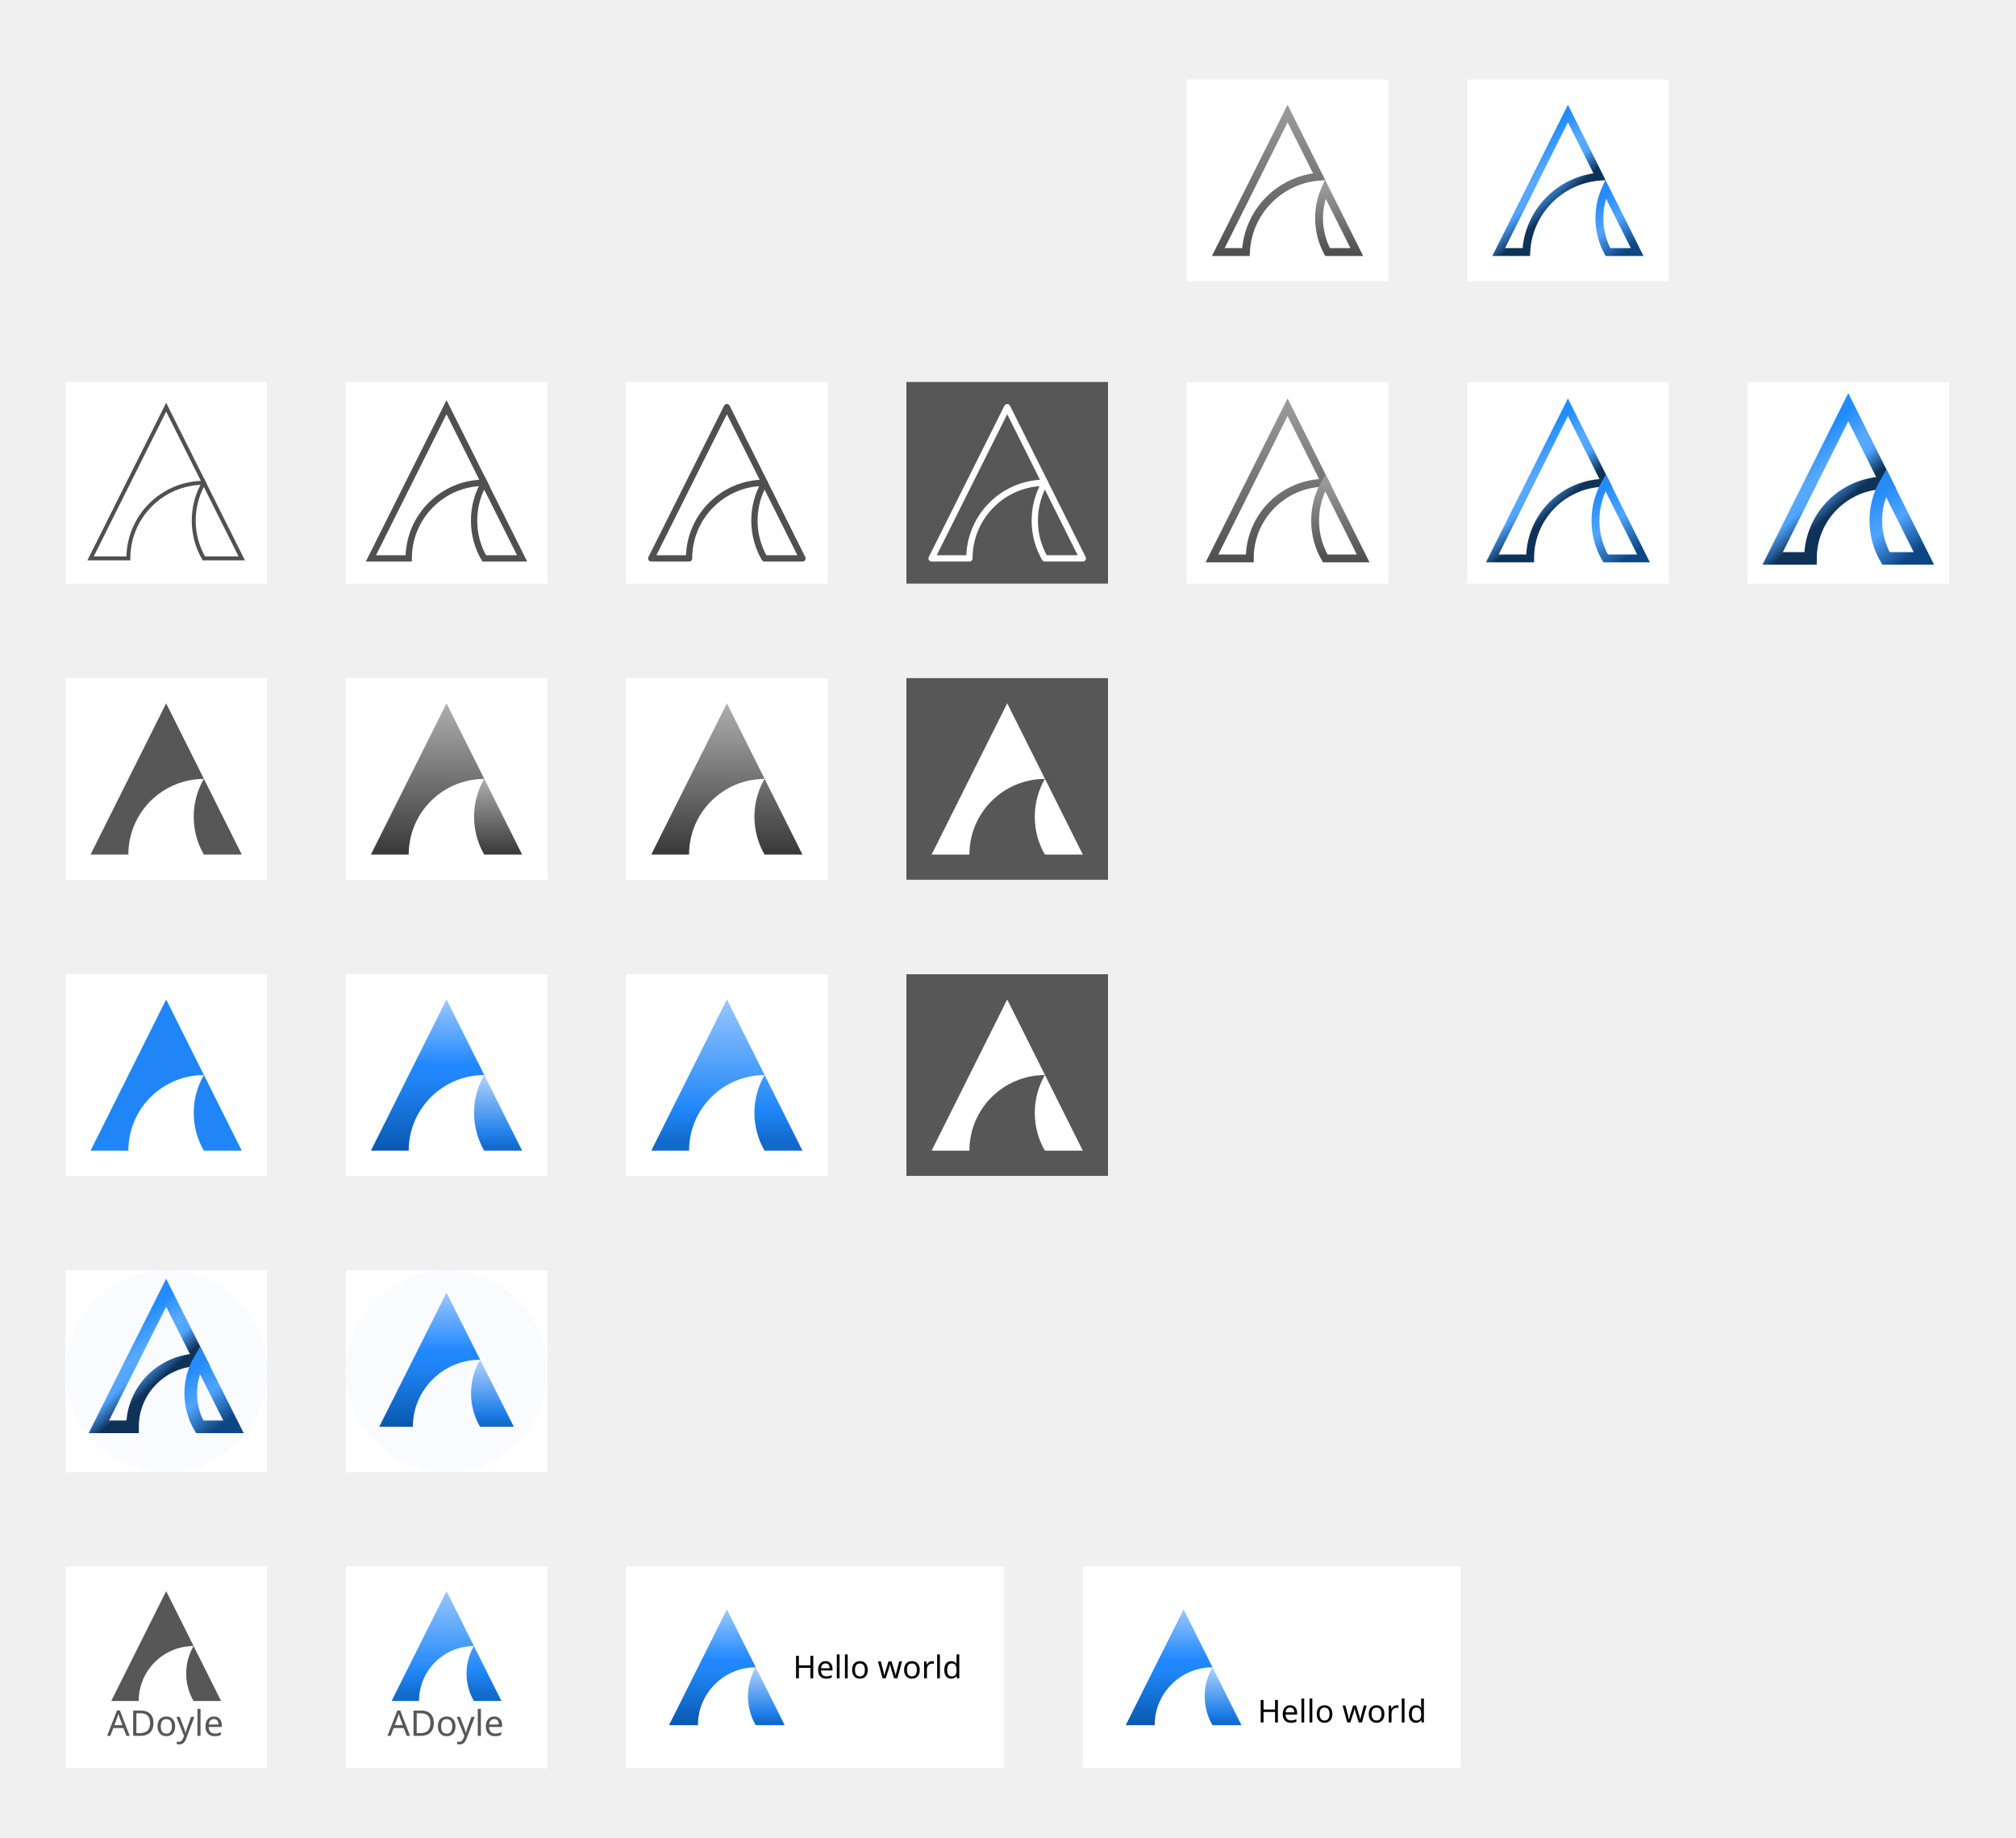
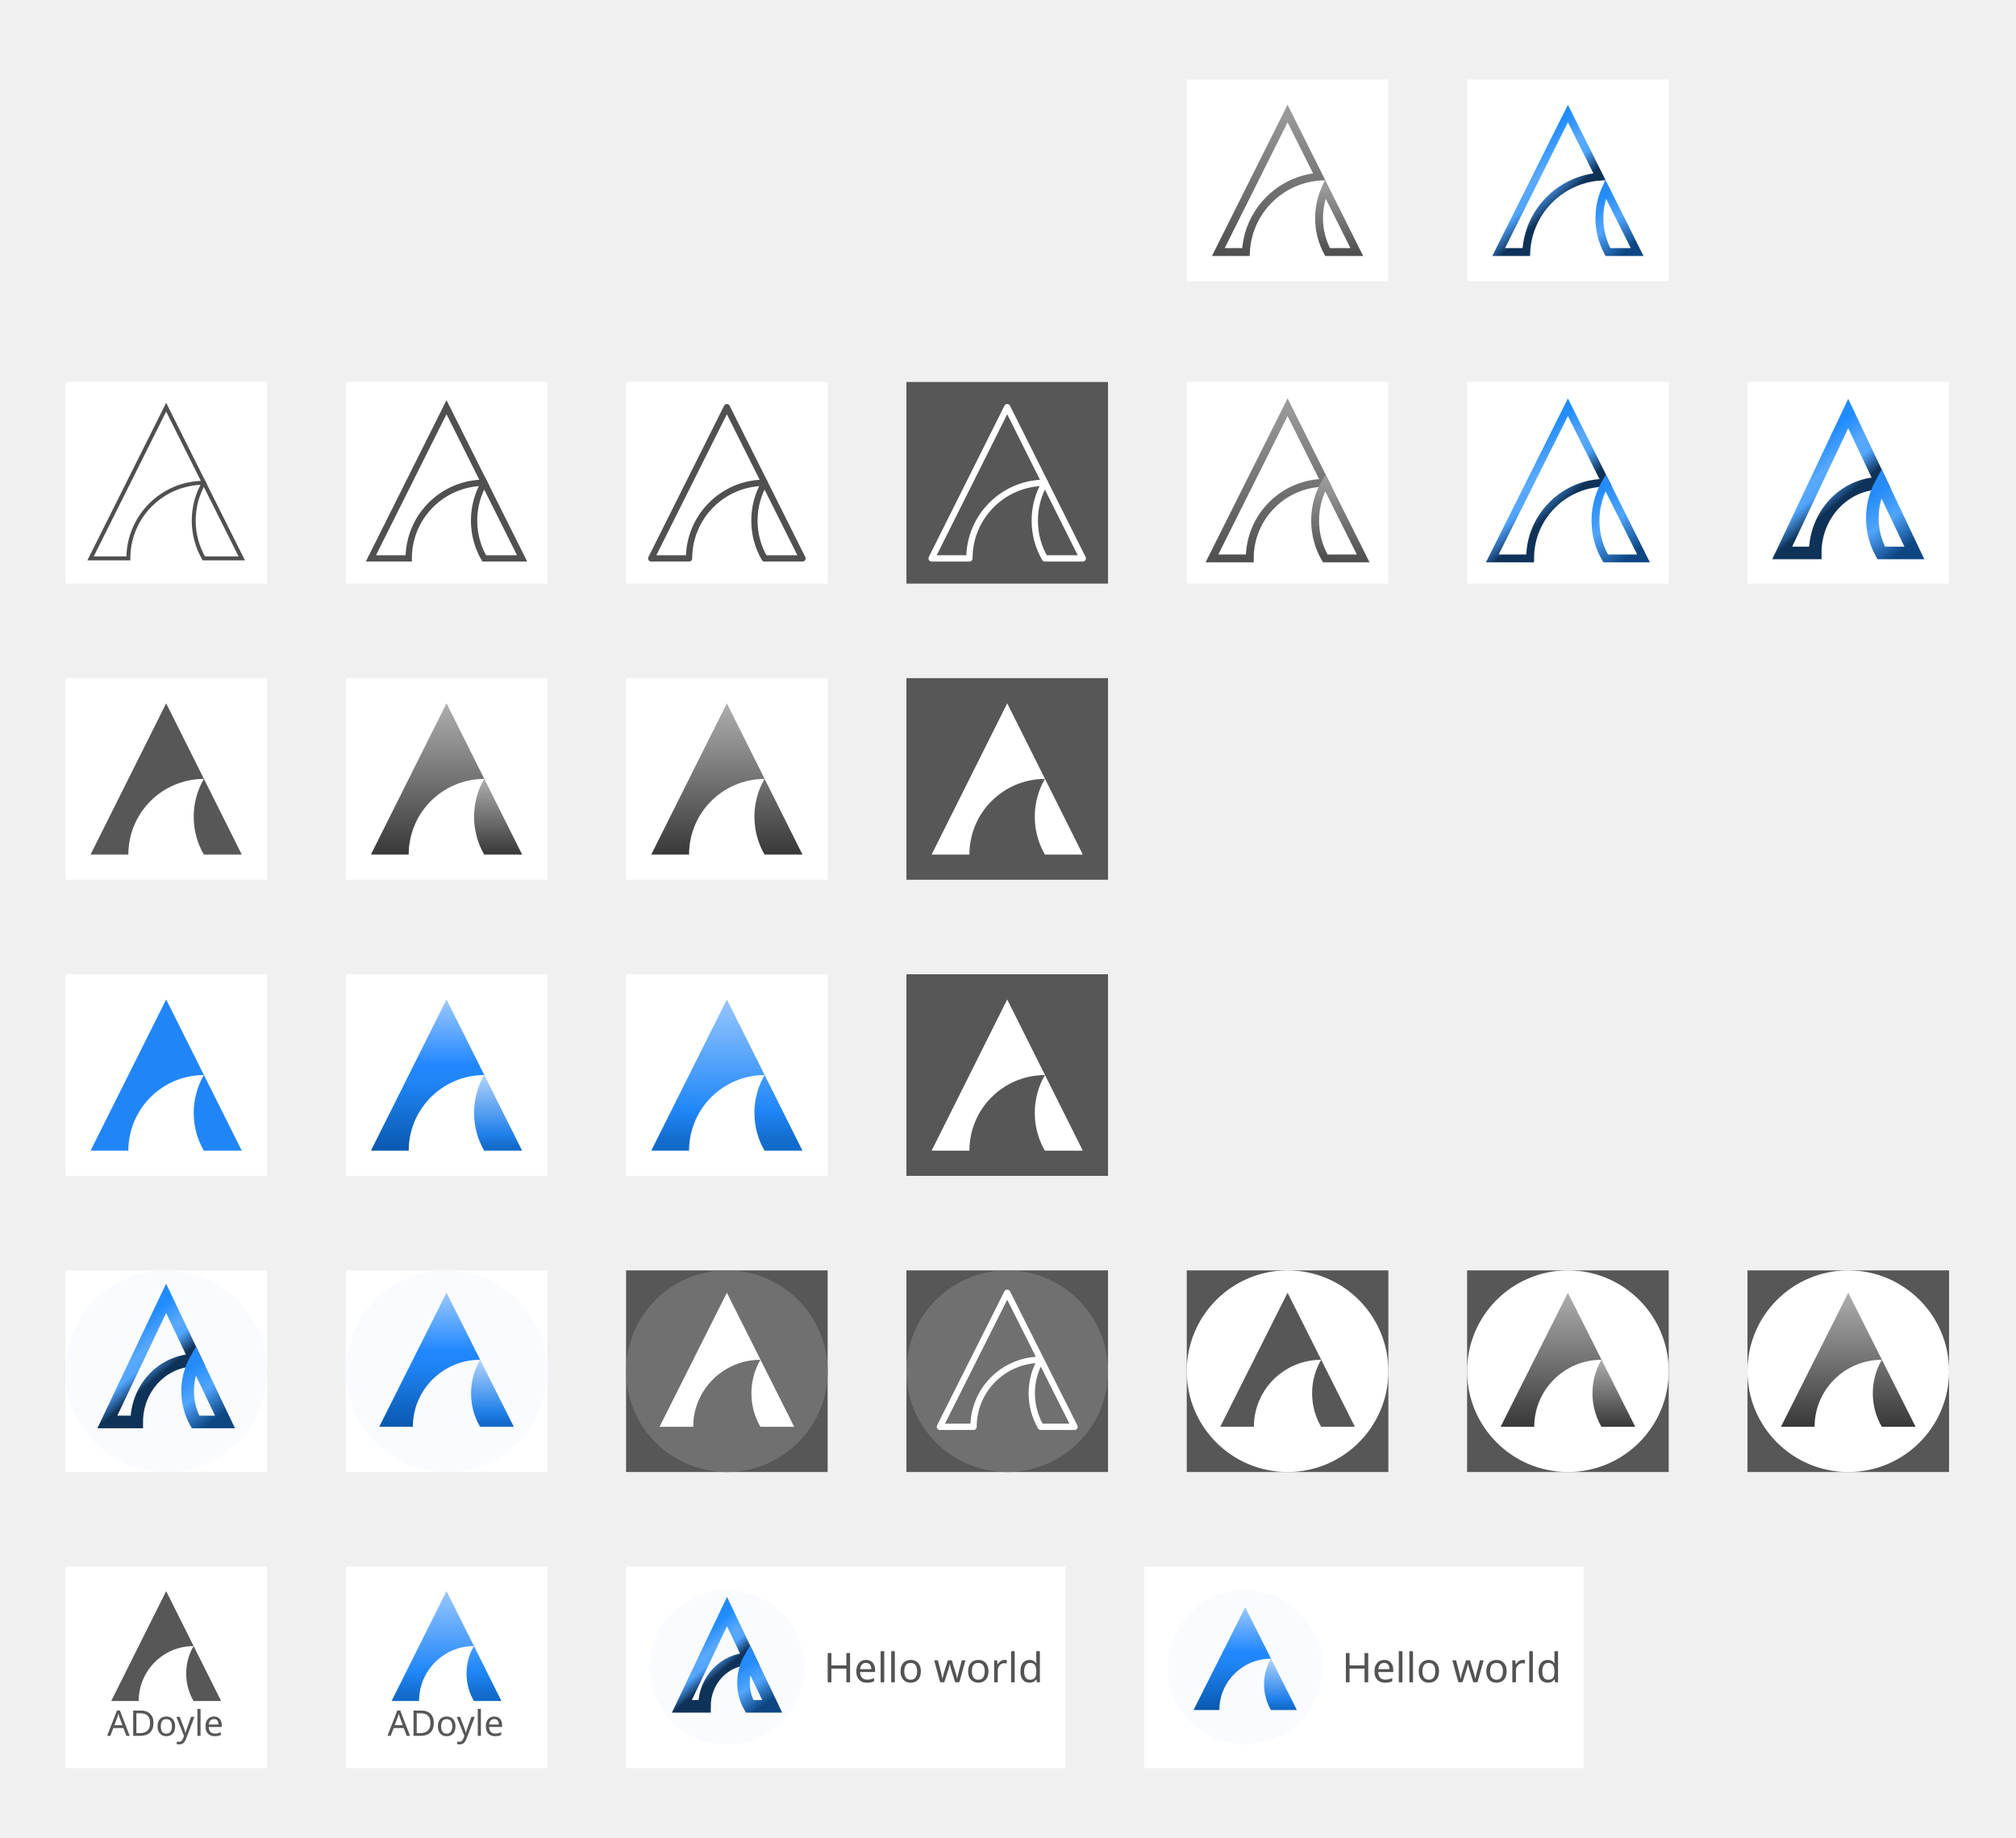
<svg xmlns="http://www.w3.org/2000/svg" width="2560px" height="2333px" viewBox="0 0 2560 2333" version="1.1" style="background: #F2F2F2;">
  <defs>
    <linearGradient x1="50%" y1="0%" x2="50%" y2="100%" id="linearGradient-1">
      <stop stop-color="#AEAEAE" offset="0%" />
      <stop stop-color="#383838" offset="100%" />
    </linearGradient>
    <linearGradient x1="50%" y1="0%" x2="50%" y2="100%" id="linearGradient-2">
      <stop stop-color="#AEAEAE" offset="0%" />
      <stop stop-color="#383838" offset="100%" />
    </linearGradient>
    <linearGradient x1="50%" y1="0%" x2="50%" y2="100%" id="linearGradient-3">
      <stop stop-color="#AEAEAE" offset="0%" />
      <stop stop-color="#383838" offset="100%" />
    </linearGradient>
    <linearGradient x1="50%" y1="0%" x2="50%" y2="100%" id="linearGradient-4">
      <stop stop-color="#9BC8FF" offset="0%" />
      <stop stop-color="#2087FF" offset="43.734%" />
      <stop stop-color="#2086F7" offset="53.188%" />
      <stop stop-color="#0958AF" offset="100%" />
      <stop stop-color="#0A5DB7" offset="100%" />
    </linearGradient>
    <linearGradient x1="50%" y1="0%" x2="50%" y2="94.619%" id="linearGradient-5">
      <stop stop-color="#B1D3FC" offset="0%" />
      <stop stop-color="#1F7FE9" offset="83.835%" />
      <stop stop-color="#136ACA" offset="99.987%" />
    </linearGradient>
    <linearGradient x1="50%" y1="0%" x2="50%" y2="94.657%" id="linearGradient-6">
      <stop stop-color="#97C6FF" offset="0%" />
      <stop stop-color="#2087F8" offset="77.216%" />
      <stop stop-color="#126ACA" offset="100%" />
    </linearGradient>
-     <linearGradient x1="50%" y1="0%" x2="50%" y2="100%" id="linearGradient-7">
+     <linearGradient x1="52.424%" y1="11.586%" x2="76.699%" y2="51.998%" id="linearGradient-7">
+       <stop stop-color="#218CFF" offset="0%" />
+       <stop stop-color="#5AA9FD" offset="43.13%" />
+       <stop stop-color="#50A5FF" offset="66.029%" />
+       <stop stop-color="#0F3258" offset="100%" />
+     </linearGradient>
+     <linearGradient x1="22.864%" y1="5.898%" x2="65.049%" y2="100%" id="linearGradient-8">
+       <stop stop-color="#258BF9" offset="0%" />
+       <stop stop-color="#50A5FF" offset="46.66%" />
+       <stop stop-color="#0D4683" offset="100%" />
+     </linearGradient>
+     <linearGradient x1="50%" y1="0%" x2="50%" y2="100%" id="linearGradient-9">
      <stop stop-color="#9BC8FF" offset="0%" />
      <stop stop-color="#2087FF" offset="43.734%" />
      <stop stop-color="#2086F7" offset="53.188%" />
      <stop stop-color="#0958AF" offset="100%" />
      <stop stop-color="#0A5DB7" offset="100%" />
    </linearGradient>
-     <linearGradient x1="50%" y1="0%" x2="50%" y2="94.619%" id="linearGradient-8">
+     <linearGradient x1="50%" y1="0%" x2="50%" y2="94.619%" id="linearGradient-10">
      <stop stop-color="#B1D3FC" offset="0%" />
      <stop stop-color="#1F7FE9" offset="83.835%" />
      <stop stop-color="#136ACA" offset="99.987%" />
    </linearGradient>
-     <linearGradient x1="50%" y1="0%" x2="50%" y2="100%" id="linearGradient-9">
+     <linearGradient x1="50%" y1="0%" x2="50%" y2="100%" id="linearGradient-11">
      <stop stop-color="#999999" offset="0%" />
      <stop stop-color="#505050" offset="100%" />
    </linearGradient>
-     <linearGradient x1="50%" y1="0%" x2="50%" y2="100%" id="linearGradient-10">
+     <linearGradient x1="50%" y1="0%" x2="50%" y2="100%" id="linearGradient-12">
      <stop stop-color="#999999" offset="0%" />
      <stop stop-color="#505050" offset="100%" />
    </linearGradient>
-     <linearGradient x1="52.672%" y1="11.586%" x2="79.434%" y2="51.998%" id="linearGradient-11">
+     <linearGradient x1="52.672%" y1="11.586%" x2="79.434%" y2="51.998%" id="linearGradient-13">
      <stop stop-color="#218CFF" offset="0%" />
      <stop stop-color="#5AA9FD" offset="43.13%" />
      <stop stop-color="#50A5FF" offset="66.029%" />
      <stop stop-color="#0F3258" offset="100%" />
    </linearGradient>
-     <linearGradient x1="20.229%" y1="5.898%" x2="66.51%" y2="100%" id="linearGradient-12">
+     <linearGradient x1="20.229%" y1="5.898%" x2="66.51%" y2="100%" id="linearGradient-14">
      <stop stop-color="#258BF9" offset="0%" />
      <stop stop-color="#50A5FF" offset="46.66%" />
      <stop stop-color="#0D4683" offset="100%" />
    </linearGradient>
-     <linearGradient x1="52.696%" y1="11.586%" x2="79.694%" y2="51.998%" id="linearGradient-13">
+     <linearGradient x1="52.396%" y1="11.586%" x2="76.395%" y2="51.998%" id="linearGradient-15">
      <stop stop-color="#218CFF" offset="0%" />
      <stop stop-color="#5AA9FD" offset="43.13%" />
      <stop stop-color="#50A5FF" offset="66.029%" />
      <stop stop-color="#0F3258" offset="100%" />
    </linearGradient>
-     <linearGradient x1="19.966%" y1="5.898%" x2="66.656%" y2="100%" id="linearGradient-14">
+     <linearGradient x1="23.173%" y1="5.898%" x2="64.878%" y2="100%" id="linearGradient-16">
      <stop stop-color="#258BF9" offset="0%" />
      <stop stop-color="#50A5FF" offset="46.66%" />
      <stop stop-color="#0D4683" offset="100%" />
    </linearGradient>
-     <linearGradient x1="50%" y1="0%" x2="50%" y2="100%" id="linearGradient-15">
+     <linearGradient x1="52.418%" y1="11.586%" x2="76.628%" y2="51.998%" id="linearGradient-17">
+       <stop stop-color="#218CFF" offset="0%" />
+       <stop stop-color="#5AA9FD" offset="43.13%" />
+       <stop stop-color="#50A5FF" offset="66.029%" />
+       <stop stop-color="#0F3258" offset="100%" />
+     </linearGradient>
+     <linearGradient x1="22.936%" y1="5.898%" x2="65.009%" y2="100%" id="linearGradient-18">
+       <stop stop-color="#258BF9" offset="0%" />
+       <stop stop-color="#50A5FF" offset="46.66%" />
+       <stop stop-color="#0D4683" offset="100%" />
+     </linearGradient>
+     <linearGradient x1="50%" y1="0%" x2="50%" y2="100%" id="linearGradient-19">
      <stop stop-color="#9BC8FF" offset="0%" />
      <stop stop-color="#2087FF" offset="43.734%" />
      <stop stop-color="#2086F7" offset="53.188%" />
      <stop stop-color="#0958AF" offset="100%" />
      <stop stop-color="#0A5DB7" offset="100%" />
    </linearGradient>
-     <linearGradient x1="50%" y1="0%" x2="50%" y2="94.619%" id="linearGradient-16">
+     <linearGradient x1="50%" y1="0%" x2="50%" y2="94.619%" id="linearGradient-20">
      <stop stop-color="#B1D3FC" offset="0%" />
      <stop stop-color="#1F7FE9" offset="83.835%" />
      <stop stop-color="#136ACA" offset="99.987%" />
    </linearGradient>
+     <linearGradient x1="50%" y1="0%" x2="50%" y2="100%" id="linearGradient-21">
+       <stop stop-color="#AEAEAE" offset="0%" />
+       <stop stop-color="#383838" offset="100%" />
+     </linearGradient>
+     <linearGradient x1="50%" y1="0%" x2="50%" y2="100%" id="linearGradient-22">
+       <stop stop-color="#AEAEAE" offset="0%" />
+       <stop stop-color="#383838" offset="100%" />
+     </linearGradient>
+     <linearGradient x1="50%" y1="0%" x2="50%" y2="100%" id="linearGradient-23">
+       <stop stop-color="#AEAEAE" offset="0%" />
+       <stop stop-color="#383838" offset="100%" />
+     </linearGradient>
  </defs>
  <g id="Page-1" stroke="none" stroke-width="1" fill="none" fill-rule="evenodd">
    <g id="logo/stereoscopic" transform="translate(439, 861)">
      <rect fill="#FFFFFF" x="0" y="0" width="256" height="256" />
      <path d="M176,128 C122.981,128 80,170.981 80,224 L32,224 L128,32 L176,128 Z" id="Combined-Shape" fill="url(#linearGradient-1)" />
      <path d="M175.927,127.855 L176,128 L224,224 L175.843,224 C167.675,209.88 163,193.486 163,176 C163,158.454 167.707,142.008 175.927,127.855 Z" id="Combined-Shape" fill="url(#linearGradient-2)" />
    </g>
    <g id="logo/gradual" transform="translate(795, 861)">
      <rect fill="#FFFFFF" x="0" y="0" width="256" height="256" />
      <path d="M176,128 L224,224 L175.843,224 C167.675,209.88 163,193.486 163,176 C163,158.514 167.675,142.12 175.843,128 C122.896,128.085 80,171.033 80,224 L32,224 L128,32 L175.927,127.855 L176,128 C175.948,128 175.895,128 175.843,128 Z" id="Combined-Shape" fill="url(#linearGradient-3)" />
    </g>
    <g id="logo/black-bg" transform="translate(1151, 861)">
      <rect fill="#575757" x="0" y="0" width="256" height="256" />
      <path d="M176,128 C122.981,128 80,170.981 80,224 L32,224 L128,32 L176,128 Z" id="Combined-Shape" fill="#FFFFFF" />
      <path d="M175.927,127.855 L176,128 L224,224 L175.843,224 C167.675,209.88 163,193.486 163,176 C163,158.454 167.707,142.008 175.927,127.855 Z" id="Combined-Shape" fill="#FFFFFF" />
    </g>
    <g id="logo/color/stereoscopic" transform="translate(439, 1237)">
      <rect fill="#FFFFFF" x="0" y="0" width="256" height="256" />
      <path d="M176,128 C122.981,128 80,170.981 80,224 L32,224 L128,32 L176,128 Z" id="Combined-Shape" fill="url(#linearGradient-4)" />
      <path d="M175.927,127.855 L176,128 L224,224 L175.843,224 C167.675,209.88 163,193.486 163,176 C163,158.454 167.707,142.008 175.927,127.855 Z" id="Combined-Shape" fill="url(#linearGradient-5)" />
    </g>
    <g id="logo/color/gradual" transform="translate(795, 1237)">
      <rect fill="#FFFFFF" x="0" y="0" width="256" height="256" />
      <path d="M176,128 L224,224 L175.843,224 C167.675,209.88 163,193.486 163,176 C163,158.514 167.675,142.12 175.843,128 C122.896,128.085 80,171.033 80,224 L32,224 L128,32 L175.927,127.855 L176,128 C175.948,128 175.895,128 175.843,128 Z" id="Combined-Shape" fill="url(#linearGradient-6)" />
    </g>
    <g id="logo/color/black-bg" transform="translate(1151, 1237)">
      <rect fill="#575757" x="0" y="0" width="256" height="256" />
      <path d="M176,128 C122.981,128 80,170.981 80,224 L32,224 L128,32 L176,128 Z" id="Combined-Shape" fill="#FFFFFF" />
      <path d="M175.927,127.855 L176,128 L224,224 L175.843,224 C167.675,209.88 163,193.486 163,176 C163,158.454 167.707,142.008 175.927,127.855 Z" id="Combined-Shape" fill="#FFFFFF" />
    </g>
    <g id="logo/color/flat" transform="translate(83, 1237)">
      <rect fill="#FFFFFF" x="0" y="0" width="256" height="256" />
      <path d="M176,128 C122.981,128 80,170.981 80,224 L32,224 L128,32 L176,128 Z" id="Combined-Shape" fill="#2086F8" />
      <path d="M175.927,127.855 L176,128 L224,224 L175.843,224 C167.675,209.88 163,193.486 163,176 C163,158.454 167.707,142.008 175.927,127.855 Z" id="Combined-Shape" fill="#2086F8" />
    </g>
    <g id="logo-with-text/color" transform="translate(439, 1989)">
      <rect fill="#FFFFFF" x="0" y="0" width="256" height="256" />
      <g id="logo/color/gradual" transform="translate(35, 8)" fill="url(#linearGradient-6)">
        <path d="M127.875,93 L162.75,162.75 L127.761,162.75 C121.826,152.491 118.43,140.58 118.43,127.875 C118.43,115.171 121.826,103.259 127.761,93 C89.292,93.062 58.125,124.266 58.125,162.75 L23.25,162.75 L93,23.25 L127.822,92.894 L127.875,93 C127.837,93 127.799,93 127.761,93 Z" id="Combined-Shape" />
      </g>
      <text id="ADoyle" font-family="PingFangSC-Medium, PingFang SC" font-size="45" font-weight="400" fill="#575757">
        <tspan x="53" y="215">ADoyle</tspan>
      </text>
    </g>
    <g id="logo-with-text" transform="translate(83, 1989)">
      <rect fill="#FFFFFF" x="0" y="0" width="256" height="256" />
      <g id="logo/flat" transform="translate(35, 8)" fill="#575757">
        <path d="M127.875,93 C89.353,93 58.125,124.228 58.125,162.75 L23.25,162.75 L93,23.25 L127.875,93 Z" id="Combined-Shape" />
        <path d="M127.822,92.894 L127.875,93 L162.75,162.75 L127.761,162.75 C121.826,152.491 118.43,140.58 118.43,127.875 C118.43,115.127 121.85,103.178 127.822,92.894 Z" id="Combined-Shape" />
      </g>
      <text id="ADoyle" font-family="PingFangSC-Medium, PingFang SC" font-size="45" font-weight="400" fill="#575757">
        <tspan x="53" y="215">ADoyle</tspan>
      </text>
    </g>
-     <g id="logo-with-long-text/middle" transform="translate(795, 1989)">
-       <rect fill="#FFFFFF" x="0" y="0" width="480" height="256" />
-       <g id="logo/color/stereoscopic" transform="translate(30, 30)">
-         <path d="M134.75,98 C94.157,98 61.25,130.907 61.25,171.5 L24.5,171.5 L98,24.5 L134.75,98 Z" id="Combined-Shape" fill="url(#linearGradient-7)" />
-         <path d="M134.694,97.889 L134.75,98 L171.5,171.5 L134.63,171.5 C128.376,160.689 124.797,148.138 124.797,134.75 C124.797,121.316 128.401,108.725 134.694,97.889 Z" id="Combined-Shape" fill="url(#linearGradient-8)" />
-       </g>
-       <text id="Hello-world" font-family="PingFangSC-Regular, PingFang SC" font-size="40" font-weight="normal" fill="#000000">
-         <tspan x="212" y="142">Hello world</tspan>
+     <g id="logo-with-long-text/circle-border" transform="translate(795, 1989)">
+       <rect fill="#FFFFFF" x="0" y="0" width="558" height="256" />
+       <g id="logo/circle-colored-bg/border" transform="translate(30, 30)">
+         <g id="BG---light" stroke-width="1" fill-rule="evenodd" fill="#FAFBFF">
+           <circle id="椭圆形" cx="98" cy="98" r="98" />
+         </g>
+         <g id="logo/color/border/medium" transform="translate(10.71875, 0)" stroke-width="16">
+           <path d="M116.113,87.356 C84.464,87.356 58.808,114.294 58.808,147.525 L30.155,147.525 L87.46,27.188 L116.113,87.356 Z" id="Combined-Shape" stroke="url(#linearGradient-7)" />
+           <path d="M116.142,87.356 L116.185,87.447 L144.864,147.525 L116.091,147.525 C111.211,138.688 108.418,128.429 108.418,117.486 C108.418,106.505 111.23,96.213 116.142,87.356 Z" id="Combined-Shape" stroke="url(#linearGradient-8)" />
+         </g>
+       </g>
+       <text id="Hello-world" font-family="PingFangSC-Medium, PingFang SC" font-size="52" font-weight="400" fill="#535353">
+         <tspan x="251" y="147">Hello world</tspan>
      </text>
    </g>
-     <g id="logo-with-long-text/down" transform="translate(1375, 1989)">
-       <rect fill="#FFFFFF" x="0" y="0" width="480" height="256" />
-       <g id="logo/color/stereoscopic" transform="translate(30, 30)">
-         <path d="M134.75,98 C94.157,98 61.25,130.907 61.25,171.5 L24.5,171.5 L98,24.5 L134.75,98 Z" id="Combined-Shape" fill="url(#linearGradient-7)" />
-         <path d="M134.694,97.889 L134.75,98 L171.5,171.5 L134.63,171.5 C128.376,160.689 124.797,148.138 124.797,134.75 C124.797,121.316 128.401,108.725 134.694,97.889 Z" id="Combined-Shape" fill="url(#linearGradient-8)" />
-       </g>
-       <text id="Hello-world" font-family="PingFangSC-Regular, PingFang SC" font-size="40" font-weight="normal" fill="#000000">
-         <tspan x="222" y="198">Hello world</tspan>
+     <g id="logo-with-long-text/circle-stereoscopic" transform="translate(1453, 1989)">
+       <rect fill="#FFFFFF" x="0" y="0" width="558" height="256" />
+       <g id="logo/circle-colored-bg/stereoscopic" transform="translate(30, 30)">
+         <g id="BG---light" stroke-width="1" fill="#FAFBFF">
+           <circle id="椭圆形" cx="98" cy="98" r="98" />
+         </g>
+         <g id="logo/color/stereoscopic" transform="translate(10.71875, 0)">
+           <path d="M120.312,87 C84.069,87 54.688,116.213 54.688,152.25 L21.875,152.25 L87.5,21.75 L120.312,87 Z" id="Combined-Shape" fill="url(#linearGradient-9)" />
+           <path d="M120.263,86.901 L120.312,87 L153.125,152.25 L120.205,152.25 C114.622,142.653 111.426,131.51 111.426,119.625 C111.426,107.699 114.644,96.521 120.263,86.901 Z" id="Combined-Shape" fill="url(#linearGradient-10)" />
+         </g>
+       </g>
+       <text id="Hello-world" font-family="PingFangSC-Medium, PingFang SC" font-size="52" font-weight="400" fill="#535353">
+         <tspan x="251" y="147">Hello world</tspan>
      </text>
    </g>
    <g id="logo/flat" transform="translate(83, 861)">
      <rect fill="#FFFFFF" x="0" y="0" width="256" height="256" />
      <path d="M176,128 C122.981,128 80,170.981 80,224 L32,224 L128,32 L176,128 Z" id="Combined-Shape" fill="#575757" />
      <path d="M175.927,127.855 L176,128 L224,224 L175.843,224 C167.675,209.88 163,193.486 163,176 C163,158.454 167.707,142.008 175.927,127.855 Z" id="Combined-Shape" fill="#575757" />
    </g>
    <g id="logo/border/thin" transform="translate(83, 485)">
      <rect fill="#FFFFFF" x="0" y="0" width="256" height="256" />
      <path d="M176,128 C122.981,128 80,170.981 80,224 L32,224 L128,32 L176,128 Z" id="Combined-Shape" stroke="#505050" stroke-width="5" />
      <path d="M175.927,127.855 L176,128 L224,224 L175.843,224 C167.675,209.88 163,193.486 163,176 C163,158.454 167.707,142.008 175.927,127.855 Z" id="Combined-Shape" stroke="#505050" stroke-width="5" />
    </g>
    <g id="logo/border/medium" transform="translate(439, 485)">
      <rect fill="#FFFFFF" x="0" y="0" width="256" height="256" />
      <path d="M176,128 C122.981,128 80,170.981 80,224 L32,224 L128,32 L176,128 Z" id="Combined-Shape" stroke="#505050" stroke-width="8" />
      <path d="M175.927,127.855 L176,128 L224,224 L175.843,224 C167.675,209.88 163,193.486 163,176 C163,158.454 167.707,142.008 175.927,127.855 Z" id="Combined-Shape" stroke="#505050" stroke-width="8" />
    </g>
    <g id="logo/border/medium/round" transform="translate(795, 485)">
      <rect fill="#FFFFFF" x="0" y="0" width="256" height="256" />
      <path d="M176,128 C122.981,128 80,170.981 80,224 L32,224 L128,32 L176,128 Z" id="Combined-Shape" stroke="#505050" stroke-width="8" stroke-linejoin="round" />
      <path d="M175.927,127.855 L176,128 L224,224 L175.843,224 C167.675,209.88 163,193.486 163,176 C163,158.454 167.707,142.008 175.927,127.855 Z" id="Combined-Shape" stroke="#505050" stroke-width="8" stroke-linejoin="round" />
    </g>
    <g id="logo/border/black-bg" transform="translate(1151, 485)">
      <rect fill="#575757" x="0" y="0" width="256" height="256" />
      <path d="M176,128 C122.981,128 80,170.981 80,224 L32,224 L128,32 L176,128 Z" id="Combined-Shape" stroke="#FFFFFF" stroke-width="8" stroke-linejoin="round" />
      <path d="M175.927,127.855 L176,128 L224,224 L175.843,224 C167.675,209.88 163,193.486 163,176 C163,158.454 167.707,142.008 175.927,127.855 Z" id="Combined-Shape" stroke="#FFFFFF" stroke-width="8" stroke-linejoin="round" />
    </g>
    <g id="logo/border/stereoscopic/thin" transform="translate(1507, 485)">
      <rect fill="#FFFFFF" x="0" y="0" width="256" height="256" />
-       <path d="M176,128 C122.981,128 80,170.981 80,224 L32,224 L128,32 L176,128 Z" id="Combined-Shape" stroke="url(#linearGradient-9)" stroke-width="10" />
-       <path d="M175.927,127.855 L176,128 L224,224 L175.843,224 C167.675,209.88 163,193.486 163,176 C163,158.454 167.707,142.008 175.927,127.855 Z" id="Combined-Shape" stroke="url(#linearGradient-10)" stroke-width="10" />
-     </g>
-     <g id="logo/border/stereoscopic/thin/inner" transform="translate(1507, 101)">
-       <rect fill="#FFFFFF" x="0" y="0" width="256" height="256" />
-       <path d="M168.063,123.307 L128,43.18 L40.09,219 L75.122,219 C77.599,168.181 117.636,127.227 168.063,123.307 Z" id="Combined-Shape" stroke="url(#linearGradient-9)" stroke-width="10" />
-       <path d="M175.87,138.921 C170.716,150.455 168,163.026 168,176 C168,191.23 171.743,205.904 178.779,219 L215.91,219 L175.87,138.921 Z" id="Combined-Shape" stroke="url(#linearGradient-10)" stroke-width="10" />
-     </g>
-     <g id="logo/color/border/thin" transform="translate(1863, 485)">
-       <rect fill="#FFFFFF" x="0" y="0" width="256" height="256" />
      <path d="M176,128 C122.981,128 80,170.981 80,224 L32,224 L128,32 L176,128 Z" id="Combined-Shape" stroke="url(#linearGradient-11)" stroke-width="10" />
      <path d="M175.927,127.855 L176,128 L224,224 L175.843,224 C167.675,209.88 163,193.486 163,176 C163,158.454 167.707,142.008 175.927,127.855 Z" id="Combined-Shape" stroke="url(#linearGradient-12)" stroke-width="10" />
    </g>
-     <g id="logo/color/border/thin/inner" transform="translate(1863, 101)">
+     <g id="logo/border/stereoscopic/thin/inner" transform="translate(1507, 101)">
      <rect fill="#FFFFFF" x="0" y="0" width="256" height="256" />
      <path d="M168.063,123.307 L128,43.18 L40.09,219 L75.122,219 C77.599,168.181 117.636,127.227 168.063,123.307 Z" id="Combined-Shape" stroke="url(#linearGradient-11)" stroke-width="10" />
      <path d="M175.87,138.921 C170.716,150.455 168,163.026 168,176 C168,191.23 171.743,205.904 178.779,219 L215.91,219 L175.87,138.921 Z" id="Combined-Shape" stroke="url(#linearGradient-12)" stroke-width="10" />
    </g>
+     <g id="logo/color/border/thin" transform="translate(1863, 485)">
+       <rect fill="#FFFFFF" x="0" y="0" width="256" height="256" />
+       <path d="M176,128 C122.981,128 80,170.981 80,224 L32,224 L128,32 L176,128 Z" id="Combined-Shape" stroke="url(#linearGradient-13)" stroke-width="10" />
+       <path d="M175.927,127.855 L176,128 L224,224 L175.843,224 C167.675,209.88 163,193.486 163,176 C163,158.454 167.707,142.008 175.927,127.855 Z" id="Combined-Shape" stroke="url(#linearGradient-14)" stroke-width="10" />
+     </g>
+     <g id="logo/color/border/thin/inner" transform="translate(1863, 101)">
+       <rect fill="#FFFFFF" x="0" y="0" width="256" height="256" />
+       <path d="M168.063,123.307 L128,43.18 L40.09,219 L75.122,219 C77.599,168.181 117.636,127.227 168.063,123.307 Z" id="Combined-Shape" stroke="url(#linearGradient-13)" stroke-width="10" />
+       <path d="M175.87,138.921 C170.716,150.455 168,163.026 168,176 C168,191.23 171.743,205.904 178.779,219 L215.91,219 L175.87,138.921 Z" id="Combined-Shape" stroke="url(#linearGradient-14)" stroke-width="10" />
+     </g>
    <g id="logo/color/border/medium" transform="translate(2219, 485)">
      <rect fill="#FFFFFF" x="0" y="0" width="256" height="256" />
-       <path d="M176,128 C122.981,128 80,170.981 80,224 L32,224 L128,32 L176,128 Z" id="Combined-Shape" stroke="url(#linearGradient-11)" stroke-width="16" />
-       <path d="M175.927,127.855 L176,128 L224,224 L175.843,224 C167.675,209.88 163,193.486 163,176 C163,158.454 167.707,142.008 175.927,127.855 Z" id="Combined-Shape" stroke="url(#linearGradient-12)" stroke-width="16" />
-     </g>
-     <g id="logo/color/circle-bg/order" transform="translate(83, 1613)">
+       <path d="M169.856,128.524 C123.559,128.524 86.027,168.157 86.027,217.048 L44.112,217.048 L127.942,40 L169.856,128.524 Z" id="Combined-Shape" stroke="url(#linearGradient-15)" stroke-width="16" />
+       <path d="M169.899,128.524 L169.962,128.658 L211.915,217.048 L169.825,217.048 C162.686,204.047 158.6,188.952 158.6,172.853 C158.6,156.698 162.714,141.555 169.899,128.524 Z" id="Combined-Shape" stroke="url(#linearGradient-16)" stroke-width="16" />
+     </g>
+     <g id="logo/circle-colored-bg/border" transform="translate(83, 1613)">
      <rect fill="#FFFFFF" x="0" y="0" width="256" height="256" />
      <g id="BG---light" fill="#FAFBFF">
        <circle id="椭圆形" cx="128" cy="128" r="128" />
      </g>
      <g id="logo/color/border/medium" transform="translate(14, 0)" stroke-width="16">
-         <path d="M156.75,113.5 C109.53,113.5 71.25,151.612 71.25,198.625 L28.5,198.625 L114,28.375 L156.75,113.5 Z" id="Combined-Shape" stroke="url(#linearGradient-13)" />
-         <path d="M156.685,113.371 L156.75,113.5 L199.5,198.625 L156.61,198.625 C149.335,186.104 145.172,171.567 145.172,156.062 C145.172,140.504 149.364,125.921 156.685,113.371 Z" id="Combined-Shape" stroke="url(#linearGradient-14)" />
-       </g>
-     </g>
-     <g id="logo/color/circle-bg/stereoscopic" transform="translate(439, 1613)">
+         <path d="M151.278,113.964 C110.045,113.964 76.618,149.108 76.618,192.46 L39.288,192.46 L113.948,35.469 L151.278,113.964 Z" id="Combined-Shape" stroke="url(#linearGradient-17)" />
+         <path d="M151.316,113.964 L151.373,114.083 L188.737,192.46 L151.251,192.46 C144.892,180.932 141.253,167.548 141.253,153.272 C141.253,138.947 144.917,125.519 151.316,113.964 Z" id="Combined-Shape" stroke="url(#linearGradient-18)" />
+       </g>
+     </g>
+     <g id="logo/circle-colored-bg/stereoscopic" transform="translate(439, 1613)">
      <rect fill="#FFFFFF" x="0" y="0" width="256" height="256" />
      <g id="BG---light" fill="#FAFBFF">
        <circle id="椭圆形" cx="128" cy="128" r="128" />
      </g>
      <g id="logo/color/stereoscopic" transform="translate(14, 0)">
-         <path d="M156.75,113.5 C109.53,113.5 71.25,151.612 71.25,198.625 L28.5,198.625 L114,28.375 L156.75,113.5 Z" id="Combined-Shape" fill="url(#linearGradient-15)" />
-         <path d="M156.685,113.371 L156.75,113.5 L199.5,198.625 L156.61,198.625 C149.335,186.104 145.172,171.567 145.172,156.062 C145.172,140.504 149.364,125.921 156.685,113.371 Z" id="Combined-Shape" fill="url(#linearGradient-16)" />
+         <path d="M156.75,113.5 C109.53,113.5 71.25,151.612 71.25,198.625 L28.5,198.625 L114,28.375 L156.75,113.5 Z" id="Combined-Shape" fill="url(#linearGradient-19)" />
+         <path d="M156.685,113.371 L156.75,113.5 L199.5,198.625 L156.61,198.625 C149.335,186.104 145.172,171.567 145.172,156.062 C145.172,140.504 149.364,125.921 156.685,113.371 Z" id="Combined-Shape" fill="url(#linearGradient-20)" />
+       </g>
+     </g>
+     <g id="logo/circle-dark-bg/flat" transform="translate(795, 1613)">
+       <rect fill="#575757" x="0" y="0" width="256" height="256" />
+       <g id="BG---light" fill="#707070">
+         <circle id="椭圆形" cx="128" cy="128" r="128" />
+       </g>
+       <g id="logo/color/black-bg" transform="translate(14, 0)" fill="#FFFFFF">
+         <path d="M156.75,113.5 C109.53,113.5 71.25,151.612 71.25,198.625 L28.5,198.625 L114,28.375 L156.75,113.5 Z" id="Combined-Shape" />
+         <path d="M156.685,113.371 L156.75,113.5 L199.5,198.625 L156.61,198.625 C149.335,186.104 145.172,171.567 145.172,156.062 C145.172,140.504 149.364,125.921 156.685,113.371 Z" id="Combined-Shape" />
+       </g>
+     </g>
+     <g id="logo/circle-dark-bg/solid" transform="translate(1507, 1613)">
+       <rect fill="#575757" x="0" y="0" width="256" height="256" />
+       <g id="BG---light" fill="#FFFFFF">
+         <circle id="椭圆形" cx="128" cy="128" r="128" />
+       </g>
+       <g id="logo/flat" transform="translate(14, 0)" fill="#575757">
+         <path d="M156.75,113.5 C109.53,113.5 71.25,151.612 71.25,198.625 L28.5,198.625 L114,28.375 L156.75,113.5 Z" id="Combined-Shape" />
+         <path d="M156.685,113.371 L156.75,113.5 L199.5,198.625 L156.61,198.625 C149.335,186.104 145.172,171.567 145.172,156.062 C145.172,140.504 149.364,125.921 156.685,113.371 Z" id="Combined-Shape" />
+       </g>
+     </g>
+     <g id="logo/circle-dark-bg/stereoscopic" transform="translate(1863, 1613)">
+       <rect fill="#575757" x="0" y="0" width="256" height="256" />
+       <g id="BG---light" fill="#FFFFFF">
+         <circle id="椭圆形" cx="128" cy="128" r="128" />
+       </g>
+       <g id="logo/stereoscopic" transform="translate(14, 0)">
+         <path d="M156.75,113.5 C109.53,113.5 71.25,151.612 71.25,198.625 L28.5,198.625 L114,28.375 L156.75,113.5 Z" id="Combined-Shape" fill="url(#linearGradient-21)" />
+         <path d="M156.685,113.371 L156.75,113.5 L199.5,198.625 L156.61,198.625 C149.335,186.104 145.172,171.567 145.172,156.062 C145.172,140.504 149.364,125.921 156.685,113.371 Z" id="Combined-Shape" fill="url(#linearGradient-22)" />
+       </g>
+     </g>
+     <g id="logo/circle-dark-bg/gradual" transform="translate(2219, 1613)">
+       <rect fill="#575757" x="0" y="0" width="256" height="256" />
+       <g id="BG---light" fill="#FFFFFF">
+         <circle id="椭圆形" cx="128" cy="128" r="128" />
+       </g>
+       <g id="logo/gradual" transform="translate(14, 0)" fill="url(#linearGradient-23)">
+         <path d="M156.75,113.5 L199.5,198.625 L156.61,198.625 C149.335,186.104 145.172,171.567 145.172,156.062 C145.172,140.558 149.335,126.021 156.61,113.5 C109.454,113.575 71.25,151.658 71.25,198.625 L28.5,198.625 L114,28.375 L156.685,113.371 L156.75,113.5 C156.703,113.5 156.657,113.5 156.61,113.5 Z" id="Combined-Shape" />
+       </g>
+     </g>
+     <g id="logo/circle-dark-bg/border" transform="translate(1151, 1613)">
+       <rect fill="#575757" x="0" y="0" width="256" height="256" />
+       <g id="BG---light" fill="#707070">
+         <circle id="椭圆形" cx="128" cy="128" r="128" />
+       </g>
+       <g id="logo/border/black-bg" transform="translate(14, 0)" stroke="#FFFFFF" stroke-linejoin="round" stroke-width="8">
+         <path d="M156.75,113.5 C109.53,113.5 71.25,151.612 71.25,198.625 L28.5,198.625 L114,28.375 L156.75,113.5 Z" id="Combined-Shape" />
+         <path d="M156.685,113.371 L156.75,113.5 L199.5,198.625 L156.61,198.625 C149.335,186.104 145.172,171.567 145.172,156.062 C145.172,140.504 149.364,125.921 156.685,113.371 Z" id="Combined-Shape" />
      </g>
    </g>
  </g>
</svg>
